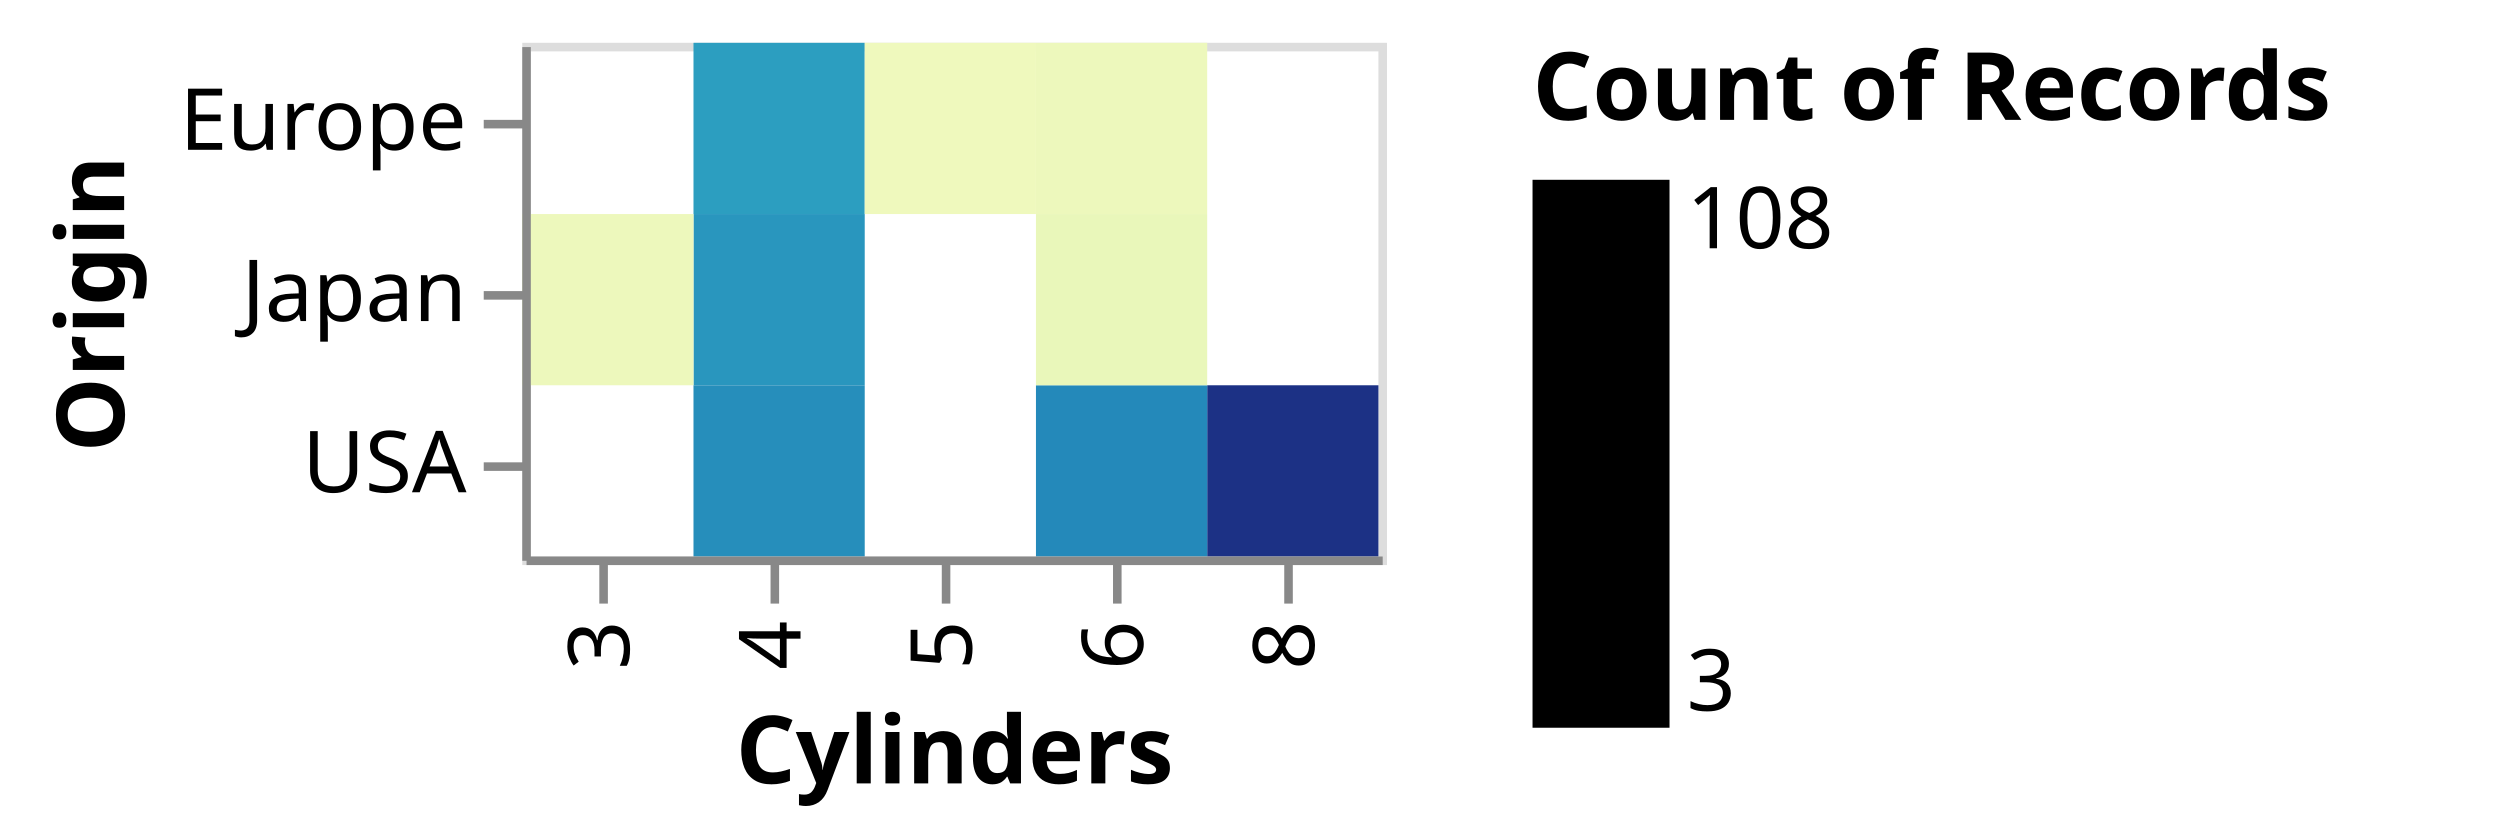
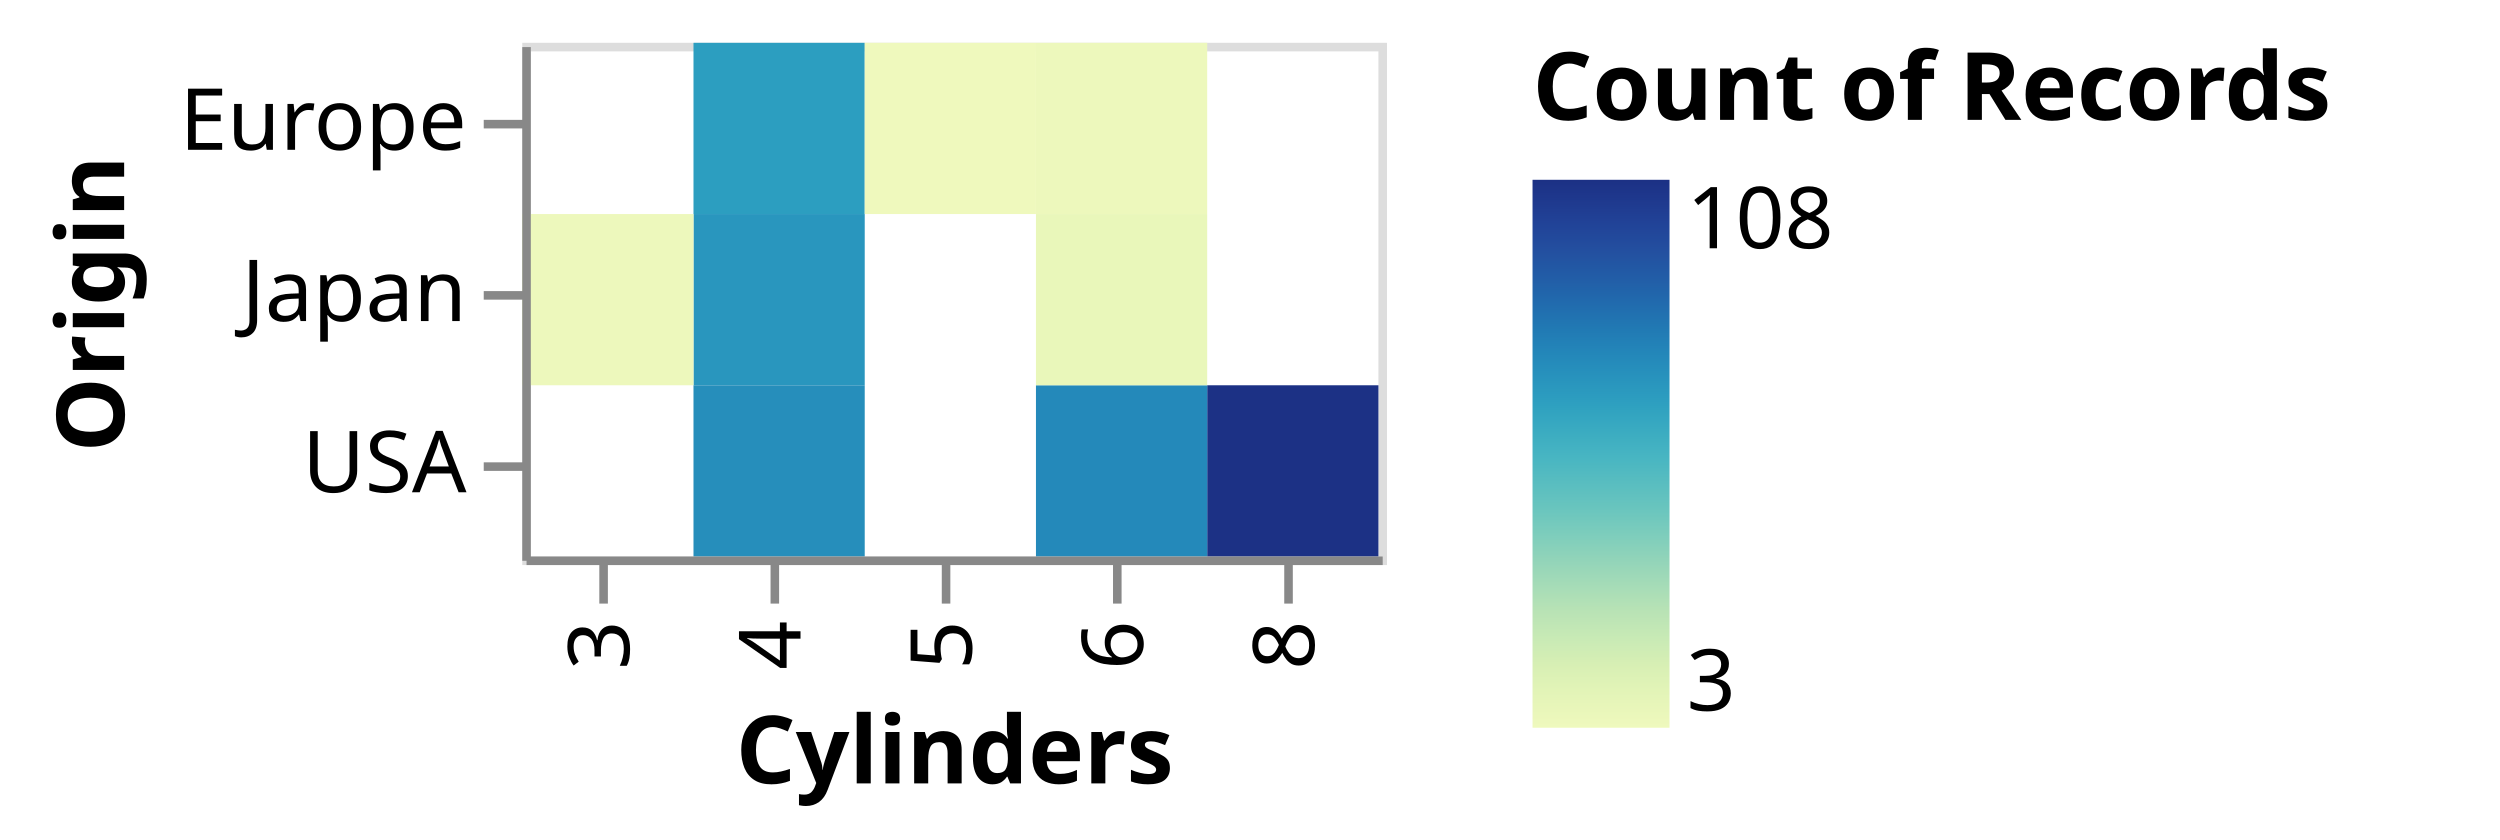
<svg xmlns="http://www.w3.org/2000/svg" class="marks" width="292" height="98" viewBox="0 0 292 98" version="1.1">
+   <defs>
+     <linearGradient id="gradient_0" x1="0" x2="0" y1="1" y2="0">
+       <stop offset="0" stop-color="rgb(239, 249, 189)" />
+       <stop offset="0.019" stop-color="rgb(235, 247, 187)" />
+       <stop offset="0.067" stop-color="rgb(226, 244, 183)" />
+       <stop offset="0.114" stop-color="rgb(215, 239, 180)" />
+       <stop offset="0.162" stop-color="rgb(200, 234, 181)" />
+       <stop offset="0.21" stop-color="rgb(185, 227, 181)" />
+       <stop offset="0.257" stop-color="rgb(166, 220, 183)" />
+       <stop offset="0.305" stop-color="rgb(146, 212, 185)" />
+       <stop offset="0.352" stop-color="rgb(125, 205, 188)" />
+       <stop offset="0.4" stop-color="rgb(105, 197, 190)" />
+       <stop offset="0.448" stop-color="rgb(88, 189, 192)" />
+       <stop offset="0.495" stop-color="rgb(71, 181, 194)" />
+       <stop offset="0.543" stop-color="rgb(58, 171, 193)" />
+       <stop offset="0.59" stop-color="rgb(46, 160, 192)" />
+       <stop offset="0.638" stop-color="rgb(40, 147, 189)" />
+       <stop offset="0.686" stop-color="rgb(35, 134, 185)" />
+       <stop offset="0.733" stop-color="rgb(33, 120, 179)" />
+       <stop offset="0.781" stop-color="rgb(33, 105, 173)" />
+       <stop offset="0.829" stop-color="rgb(34, 91, 166)" />
+       <stop offset="0.876" stop-color="rgb(35, 78, 159)" />
+       <stop offset="0.924" stop-color="rgb(33, 66, 151)" />
+       <stop offset="0.971" stop-color="rgb(30, 55, 140)" />
+       <stop offset="1" stop-color="rgb(28, 49, 133)" />
+     </linearGradient>
+   </defs>
  <g transform="translate(61,5)">
    <g class="mark-group role-frame root">
      <g transform="translate(0,0)">
        <path class="background" d="M0.5,0.5h100v60h-100Z" style="fill: none; stroke: #ddd;" />
        <g>
          <g class="mark-rect role-mark marks">
            <path d="M80,40h20v20h-20Z" style="fill: rgb(28, 49, 133);" />
            <path d="M20,0h20v20h-20Z" style="fill: rgb(44, 158, 192);" />
            <path d="M20,20h20v20h-20Z" style="fill: rgb(41, 150, 190);" />
            <path d="M60,40h20v20h-20Z" style="fill: rgb(36, 137, 186);" />
            <path d="M20,40h20v20h-20Z" style="fill: rgb(38, 142, 187);" />
            <path d="M0,20h20v20h-20Z" style="fill: rgb(237, 248, 188);" />
            <path d="M60,20h20v20h-20Z" style="fill: rgb(233, 247, 186);" />
            <path d="M60,0h20v20h-20Z" style="fill: rgb(237, 248, 188);" />
            <path d="M40,0h20v20h-20Z" style="fill: rgb(239, 249, 189);" />
          </g>
          <g class="mark-group role-legend">
            <g transform="translate(118,0)">
              <path class="background" d="M0,0h108v80h-108Z" style="pointer-events: none; fill: none;" />
              <g>
                <g class="mark-group role-legend-entry">
                  <g transform="translate(0,16)">
                    <path class="background" d="M0,0h0v0h0Z" style="pointer-events: none; fill: none;" />
                    <g>
                      <g class="mark-rect role-legend-gradient" style="pointer-events: none;">
-                         <path d="M0,0h16v64h-16Z" style="fill: [object Object]; stroke: #ddd; stroke-width: 0; opacity: 1;" />
+                         <path d="M0,0h16v64h-16Z" style="fill: url(#gradient_0); stroke: #ddd; stroke-width: 0; opacity: 1;" />
                      </g>
                      <g class="mark-text role-legend-label" style="pointer-events: none;">
                        <text text-anchor="start" transform="translate(18,62)" style="font-family: sans-serif; font-size: 10px; fill: #000; opacity: 1;">3</text>
                        <text text-anchor="start" transform="translate(18,8)" style="font-family: sans-serif; font-size: 10px; fill: #000; opacity: 1;">108</text>
                      </g>
                    </g>
                  </g>
                </g>
                <g class="mark-text role-legend-title" style="pointer-events: none;">
                  <text text-anchor="start" transform="translate(0,9)" style="font-family: sans-serif; font-size: 11px; font-weight: bold; fill: #000; opacity: 1;">Count of Records</text>
                </g>
              </g>
            </g>
          </g>
          <g class="mark-group role-axis">
            <g transform="translate(0.5,60.5)">
              <path class="background" d="M0,0h0v0h0Z" style="pointer-events: none; fill: none;" />
              <g>
                <g class="mark-rule role-axis-tick" style="pointer-events: none;">
                  <line transform="translate(9,0)" x2="0" y2="5" style="fill: none; stroke: #888; stroke-width: 1; opacity: 1;" />
                  <line transform="translate(29,0)" x2="0" y2="5" style="fill: none; stroke: #888; stroke-width: 1; opacity: 1;" />
                  <line transform="translate(49,0)" x2="0" y2="5" style="fill: none; stroke: #888; stroke-width: 1; opacity: 1;" />
                  <line transform="translate(69,0)" x2="0" y2="5" style="fill: none; stroke: #888; stroke-width: 1; opacity: 1;" />
                  <line transform="translate(89,0)" x2="0" y2="5" style="fill: none; stroke: #888; stroke-width: 1; opacity: 1;" />
                </g>
                <g class="mark-text role-axis-label" style="pointer-events: none;">
                  <text text-anchor="end" transform="translate(9,7) rotate(270) translate(0,3)" style="font-family: sans-serif; font-size: 10px; fill: #000; opacity: 1;">3</text>
                  <text text-anchor="end" transform="translate(29,7) rotate(270) translate(0,3)" style="font-family: sans-serif; font-size: 10px; fill: #000; opacity: 1;">4</text>
                  <text text-anchor="end" transform="translate(49,7) rotate(270) translate(0,3)" style="font-family: sans-serif; font-size: 10px; fill: #000; opacity: 1;">5</text>
                  <text text-anchor="end" transform="translate(69,7) rotate(270) translate(0,3)" style="font-family: sans-serif; font-size: 10px; fill: #000; opacity: 1;">6</text>
                  <text text-anchor="end" transform="translate(89,7) rotate(270) translate(0,3)" style="font-family: sans-serif; font-size: 10px; fill: #000; opacity: 1;">8</text>
                </g>
                <g class="mark-rule role-axis-domain" style="pointer-events: none;">
                  <line transform="translate(0,0)" x2="100" y2="0" style="fill: none; stroke: #888; stroke-width: 1; opacity: 1;" />
                </g>
                <g class="mark-text role-axis-title" style="pointer-events: none;">
                  <text text-anchor="middle" transform="translate(50,26)" style="font-family: sans-serif; font-size: 11px; font-weight: bold; fill: #000; opacity: 1;">Cylinders</text>
                </g>
              </g>
            </g>
          </g>
          <g class="mark-group role-axis">
            <g transform="translate(0.5,0.5)">
              <path class="background" d="M0,0h0v0h0Z" style="pointer-events: none; fill: none;" />
              <g>
                <g class="mark-rule role-axis-tick" style="pointer-events: none;">
                  <line transform="translate(0,9)" x2="-5" y2="0" style="fill: none; stroke: #888; stroke-width: 1; opacity: 1;" />
                  <line transform="translate(0,29)" x2="-5" y2="0" style="fill: none; stroke: #888; stroke-width: 1; opacity: 1;" />
                  <line transform="translate(0,49)" x2="-5" y2="0" style="fill: none; stroke: #888; stroke-width: 1; opacity: 1;" />
                </g>
                <g class="mark-text role-axis-label" style="pointer-events: none;">
                  <text text-anchor="end" transform="translate(-7,12)" style="font-family: sans-serif; font-size: 10px; fill: #000; opacity: 1;">Europe</text>
                  <text text-anchor="end" transform="translate(-7,32)" style="font-family: sans-serif; font-size: 10px; fill: #000; opacity: 1;">Japan</text>
                  <text text-anchor="end" transform="translate(-7,52)" style="font-family: sans-serif; font-size: 10px; fill: #000; opacity: 1;">USA</text>
                </g>
                <g class="mark-rule role-axis-domain" style="pointer-events: none;">
                  <line transform="translate(0,0)" x2="0" y2="60" style="fill: none; stroke: #888; stroke-width: 1; opacity: 1;" />
                </g>
                <g class="mark-text role-axis-title" style="pointer-events: none;">
                  <text text-anchor="middle" transform="translate(-45,30) rotate(-90) translate(0,-2)" style="font-family: sans-serif; font-size: 11px; font-weight: bold; fill: #000; opacity: 1;">Origin</text>
                </g>
              </g>
            </g>
          </g>
        </g>
      </g>
    </g>
  </g>
</svg>
